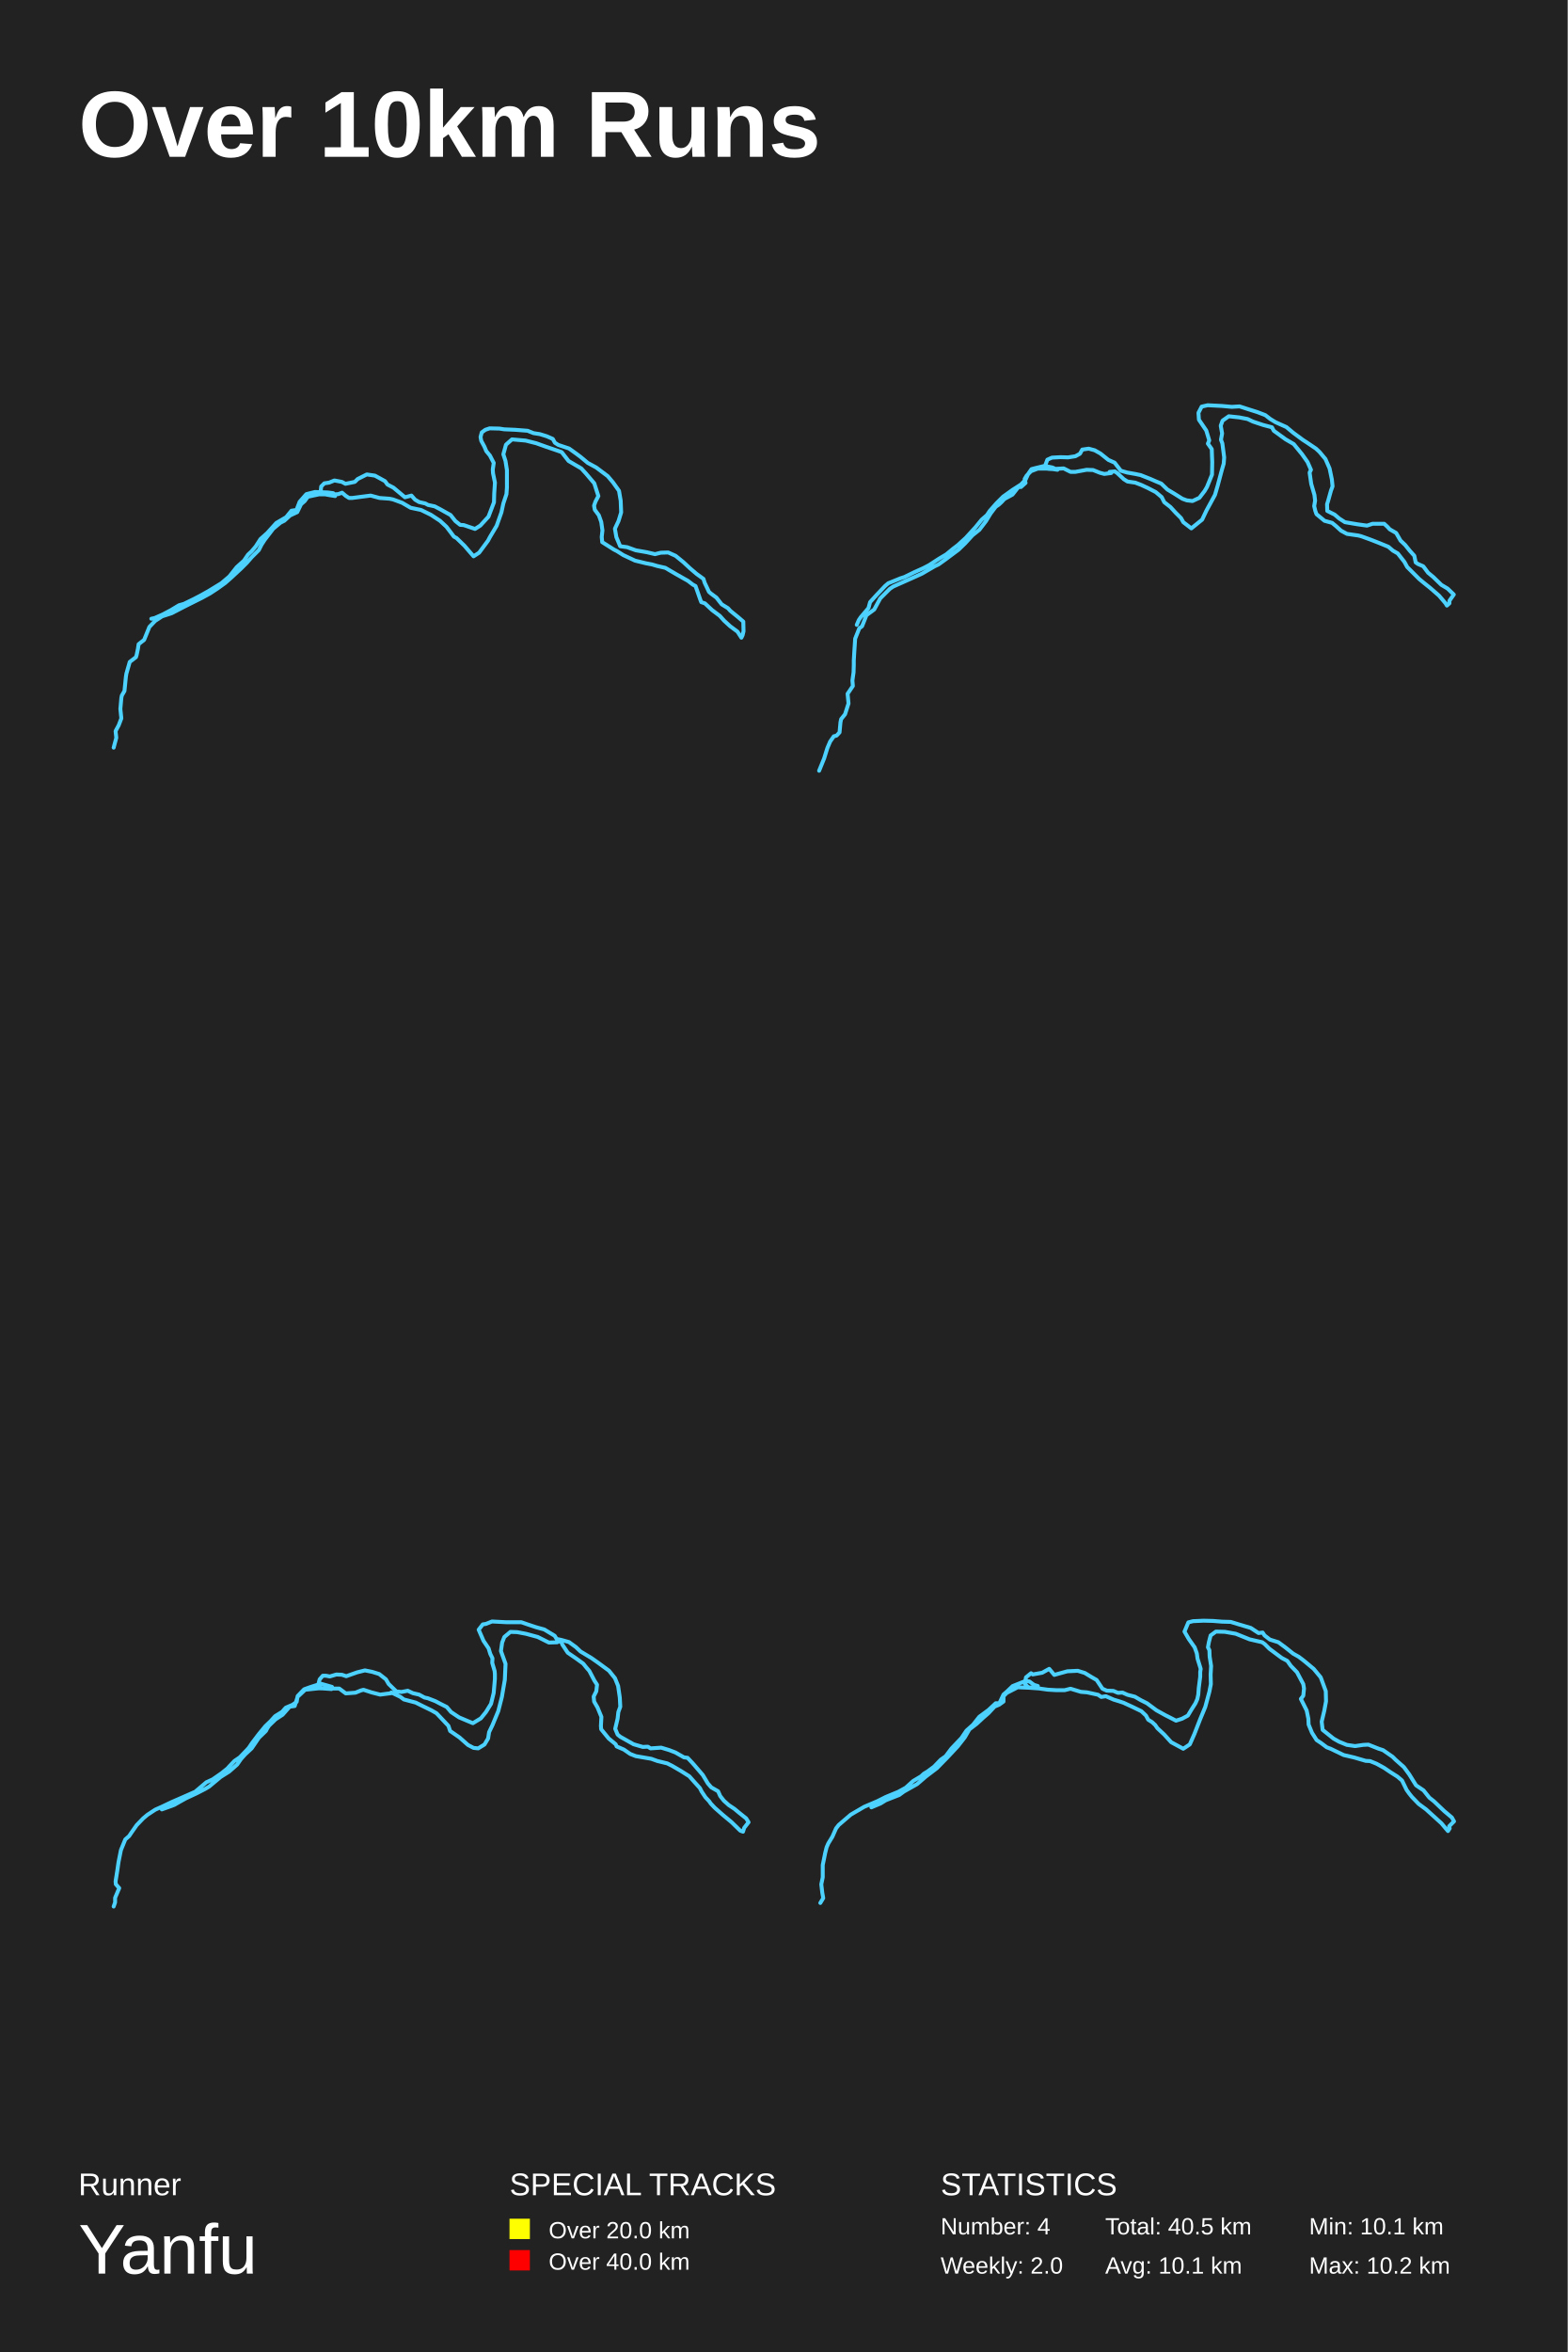
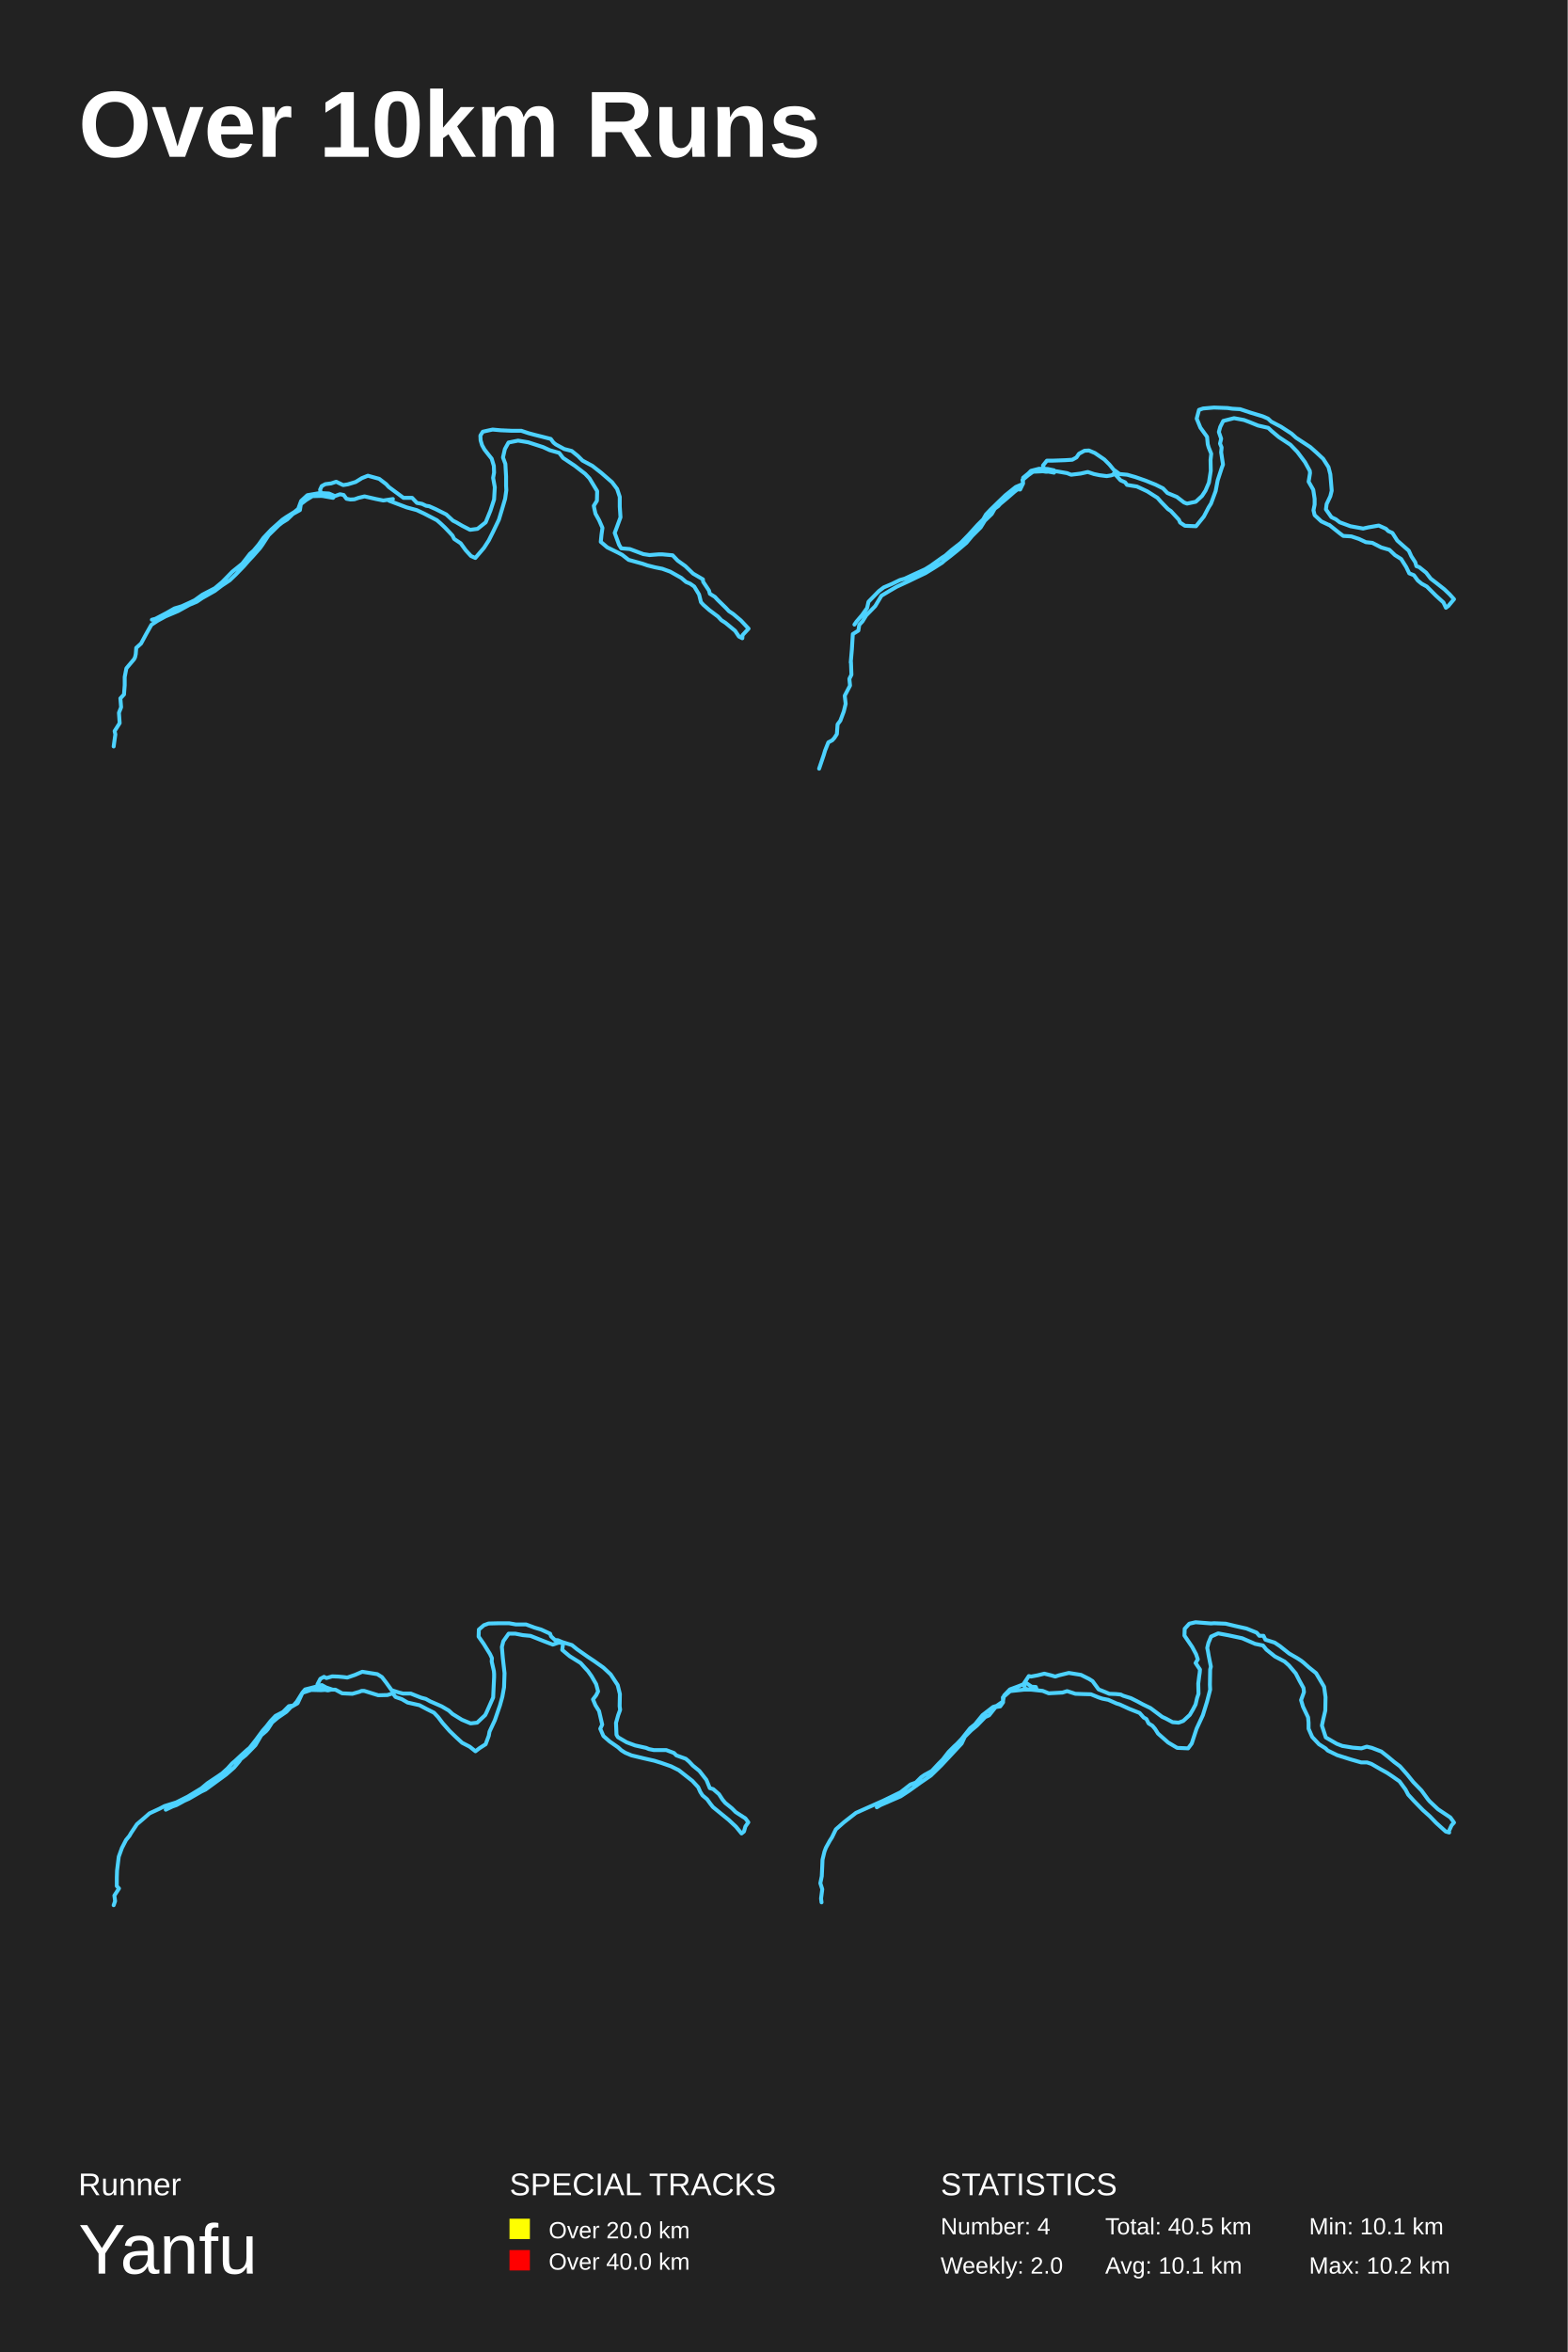
<svg xmlns="http://www.w3.org/2000/svg" baseProfile="full" height="300mm" version="1.1" viewBox="0,0,200,300" width="200mm">
  <defs />
  <rect fill="#222222" height="300" width="200" x="0" y="0" />
  <text fill="#FFFFFF" style="font-size:12px; font-family:Arial; font-weight:bold;" x="10" y="20">Over 10km Runs</text>
  <text fill="#FFFFFF" style="font-size:4px; font-family:Arial" x="10" y="280">Runner</text>
  <text fill="#FFFFFF" style="font-size:9px; font-family:Arial" x="10" y="290">Yanfu</text>
  <text fill="#FFFFFF" style="font-size:4px; font-family:Arial" x="65" y="280">SPECIAL TRACKS</text>
  <rect fill="yellow" height="2.6" width="2.6" x="65" y="283" />
  <text fill="#FFFFFF" style="font-size:3px; font-family:Arial" x="70" y="285.5">Over 20.0 km</text>
  <rect fill="red" height="2.6" width="2.6" x="65" y="287" />
  <text fill="#FFFFFF" style="font-size:3px; font-family:Arial" x="70" y="289.5">Over 40.0 km</text>
  <text fill="#FFFFFF" style="font-size:4px; font-family:Arial" x="120" y="280">STATISTICS</text>
  <text fill="#FFFFFF" style="font-size:3px; font-family:Arial" x="120" y="285">Number: 4</text>
  <text fill="#FFFFFF" style="font-size:3px; font-family:Arial" x="120" y="290">Weekly: 2.0</text>
  <text fill="#FFFFFF" style="font-size:3px; font-family:Arial" x="141" y="285">Total: 40.5 km</text>
  <text fill="#FFFFFF" style="font-size:3px; font-family:Arial" x="141" y="290">Avg: 10.1 km</text>
  <text fill="#FFFFFF" style="font-size:3px; font-family:Arial" x="167" y="285">Min: 10.1 km</text>
  <text fill="#FFFFFF" style="font-size:3px; font-family:Arial" x="167" y="290">Max: 10.2 km</text>
-   <polyline fill="none" opacity="1" points="14.5,95.363 14.837,94.108 14.745,93.25 15.143,92.515 15.48,91.627 15.357,90.433 15.48,89.025 15.541,88.718 15.878,88.137 16.061,86.33 16.122,85.932 16.551,84.431 17.347,83.819 17.439,83.513 17.592,82.778 17.684,82.165 18.388,81.614 19.061,79.961 19.796,79.195 20.684,78.613 21.908,78.215 23.561,77.358 25.031,76.623 25.765,76.256 26.776,75.704 27.755,75.061 28.735,74.357 29.5,73.683 30.786,72.489 31.49,71.785 32.102,71.08 33.02,70.162 33.357,69.488 33.755,68.876 34.857,67.437 35.776,66.671 36.265,66.426 37.0,65.752 37.918,65.324 38.408,64.313 38.867,63.915 39.265,63.364 40.673,63.058 41.224,63.058 42.418,63.058 43.153,63.027 43.643,62.843 44.102,63.241 44.531,63.517 44.929,63.517 45.633,63.425 46.092,63.364 47.286,63.211 48.418,63.517 49.673,63.609 50.133,63.701 51.296,64.129 52.398,64.772 53.714,65.048 54.969,65.66 56.133,66.426 56.531,66.793 56.959,67.192 57.541,67.957 57.908,68.447 58.245,68.631 59.255,69.611 59.99,70.468 60.418,70.958 61.122,70.499 62.255,68.968 62.5,68.508 63.357,67.069 63.969,65.354 64.214,64.221 64.612,63.027 64.673,62.17 64.673,60.792 64.673,59.965 64.49,58.801 64.214,57.944 64.551,56.719 65.316,56.045 67.061,56.198 68.408,56.535 69.694,56.995 70.949,57.423 71.653,57.668 72.541,58.801 74.163,59.751 74.776,60.424 75.816,61.649 76.337,63.272 75.969,63.976 75.786,64.497 75.878,65.017 76.398,65.722 76.704,66.579 76.857,67.651 76.765,68.478 76.827,69.151 78.327,70.101 78.694,70.284 79.52,70.805 81.02,71.509 82.398,71.846 83.194,71.999 83.806,72.183 84.878,72.428 86.133,73.163 87.265,73.806 87.755,74.081 88.398,74.571 88.735,74.755 89.347,76.5 89.469,76.807 89.929,76.96 90.847,77.817 91.827,78.552 92.378,79.165 93.143,79.869 94.092,80.573 94.582,81.339 94.735,81.032 94.857,80.512 94.827,79.287 94.153,78.705 93.173,77.909 92.867,77.572 92.071,77.082 91.398,76.225 90.694,75.704 90.449,75.49 89.898,74.326 89.745,73.836 88.857,73.193 88.031,72.489 87.173,71.693 86.194,70.897 85.245,70.468 84.296,70.499 83.561,70.682 82.52,70.437 81.112,70.192 80.01,69.794 79.122,69.672 78.633,68.508 78.449,67.437 78.908,66.457 79.245,65.354 79.184,63.854 78.969,62.598 78.204,61.527 77.531,60.73 76.061,59.628 74.99,59.046 74.071,58.281 73.582,57.913 72.602,57.209 71.224,56.75 70.796,56.474 70.52,55.984 69.755,55.647 68.867,55.372 68.071,55.249 67.306,54.943 65.714,54.82 64.306,54.759 63.724,54.667 62.469,54.637 61.918,54.82 61.459,55.157 61.306,55.739 61.398,56.229 61.796,56.964 62.041,57.546 62.5,58.097 62.99,59.046 62.867,59.873 62.898,60.363 63.143,61.557 63.051,62.935 63.02,64.068 62.316,65.905 61.276,67.038 60.602,67.467 59.163,66.977 58.704,66.947 58.092,66.457 57.48,65.691 56.653,65.232 56.163,64.956 55.459,64.589 54.602,64.405 54.265,64.221 53.469,64.038 52.949,63.731 52.49,63.211 51.663,63.425 50.194,62.2 49.429,61.802 49.122,61.373 47.837,60.669 46.796,60.516 45.633,61.098 45.265,61.465 44.071,61.71 43.612,61.465 42.663,61.282 41.99,61.557 41.378,61.649 40.98,62.047 40.918,62.598 41.163,62.996 41.99,63.15 42.755,63.272 42.51,62.905 41.806,62.813 40.184,62.751 39.082,63.027 38.224,64.007 37.827,65.048 37.184,65.14 36.51,65.967 35.255,66.702 34.092,67.988 33.235,68.753 32.622,69.703 32.102,70.315 31.643,70.744 31.122,71.509 30.204,72.336 29.255,73.53 28.245,74.388 26.592,75.398 25.551,75.98 24.724,76.409 23.469,77.021 22.827,77.205 21.816,77.817 20.776,78.368 19.735,78.828 19.306,78.92" stroke="#4DD2FF" stroke-dasharray="none" stroke-linecap="round" stroke-linejoin="round" stroke-width="0.5" />
-   <polyline fill="none" opacity="1" points="104.5,98.311 105.144,96.729 105.555,95.41 105.906,94.589 106.375,93.915 106.726,93.828 107.107,93.417 107.224,92.128 107.312,91.718 107.81,91.102 108.25,89.725 108.133,88.494 108.806,87.498 108.748,86.795 108.894,85.769 108.924,84.831 108.924,84.245 108.982,83.249 109.099,81.461 109.627,80.143 109.978,79.879 110.33,79 110.535,78.473 111.531,77.74 112.292,76.333 113.523,75.103 113.962,74.81 115.544,74.106 116.599,73.637 117.624,73.169 119.235,72.231 119.733,71.996 120.671,71.322 121.139,70.971 122.282,70.121 123.131,69.3 124.069,68.275 124.948,67.572 125.797,66.458 126.383,65.491 127.028,64.641 127.408,64.377 127.76,64.055 128.141,63.645 129.166,63.088 129.928,62.121 130.25,62.121 130.836,61.594 130.719,61.095 130.982,60.656 131.539,60.099 132.389,59.777 133.502,59.777 134.644,59.806 135.699,59.748 136.578,60.187 137.193,60.187 138.628,59.923 139.449,59.953 140.327,60.304 140.884,60.451 141.763,60.334 141.558,60.187 142.232,60.128 142.525,60.334 143.374,61.125 143.843,61.418 144.839,61.564 145.601,61.857 146.421,62.238 147.446,62.766 148.208,63.41 148.53,64.055 149.321,64.671 149.965,65.374 150.669,66.077 150.961,66.605 151.987,67.396 153.364,66.282 153.92,65.11 154.448,64.143 155.004,63.117 155.356,61.916 155.854,60.041 156.117,59.132 156.176,58.341 156,56.993 155.942,56.553 155.766,56.085 155.912,55.293 155.737,54.297 155.971,53.652 156.762,53.096 158.109,53.242 159.164,53.447 159.838,53.77 161.156,54.209 162.269,54.502 162.504,54.942 163.998,56.026 165.052,56.641 166.107,57.931 166.81,58.927 167.249,59.923 167.074,60.275 167.279,61.711 167.689,63.117 167.777,63.85 167.659,64.553 167.806,65.169 167.952,65.579 168.978,66.429 169.944,66.692 170.442,67.103 171.087,67.689 171.849,68.099 173.284,68.304 173.636,68.392 174.778,68.802 175.833,69.213 177.122,69.74 177.708,70.238 178.323,70.59 179.172,71.674 179.524,72.319 180.139,72.934 180.549,73.344 181.047,73.843 181.575,74.282 182.453,74.985 183.596,75.982 184.416,76.949 184.592,77.242 184.914,76.949 184.914,76.626 185.471,75.835 184.68,75.073 183.889,74.604 182.863,73.608 182.19,73.051 181.575,72.231 180.901,71.938 180.608,71.733 180.432,70.883 179.875,70.268 179.26,69.506 178.674,68.949 178.118,67.982 177.297,67.513 177.034,67.22 176.594,66.81 175.1,66.81 174.397,67.044 173.138,66.868 171.585,66.605 170.853,66.136 170.267,65.638 169.329,65.169 169.3,64.319 169.446,63.85 169.798,62.59 170.003,62.033 169.915,61.154 169.622,59.748 169.095,58.546 168.333,57.638 167.894,57.227 166.722,56.436 166.224,56.114 164.994,55.205 164.115,54.473 162.738,53.857 162.064,53.447 161.42,52.949 160.424,52.568 159.31,52.216 158.139,51.836 157.143,51.894 155.854,51.777 154.067,51.689 153.305,51.865 152.895,52.656 152.954,53.535 153.891,54.912 154.272,56.172 154.096,56.583 154.594,57.286 154.623,58.194 154.653,58.956 154.623,60.539 153.979,62.121 153.686,62.619 153.012,63.498 152.133,63.909 151.401,63.821 150.844,63.616 149.819,62.971 148.94,62.443 148.149,61.682 147.446,61.389 146.772,61.095 145.513,60.597 144.81,60.451 143.814,60.275 142.993,60.041 142.202,59.015 141.411,58.663 140.386,57.843 139.654,57.433 138.892,57.227 138.072,57.345 137.779,57.872 137.193,58.194 136.256,58.341 135.318,58.312 134.205,58.37 133.619,58.634 133.355,59.337 133.765,59.806 134.322,59.835 134.908,59.923 134.263,59.63 133.267,59.425 132.037,59.718 131.598,59.835 131.188,60.422 130.836,61.183 130.25,61.799 129.195,62.473 127.965,63.352 127.116,64.202 126.266,65.169 125.914,65.696 125.241,66.282 124.45,67.249 123.219,68.597 122.194,69.535 121.579,70.004 120.729,70.707 119.792,71.264 118.532,72.084 117.8,72.465 116.628,72.993 115.368,73.608 114.9,73.755 113.318,74.399 112.908,74.751 111.882,75.835 111.003,76.802 110.798,77.564 109.802,78.736 109.568,79.088 109.304,79.703" stroke="#4DD2FF" stroke-dasharray="none" stroke-linecap="round" stroke-linejoin="round" stroke-width="0.5" />
-   <polyline fill="none" opacity="1" points="20.645,230.792 21.942,230.329 22.251,230.205 22.9,229.834 23.733,229.371 25.061,228.753 26.142,228.197 26.667,227.888 28.149,226.653 29.23,225.973 30.249,225.077 30.743,224.367 31.268,223.78 32.102,223.008 33.028,221.648 33.924,220.784 34.078,220.475 34.325,220.104 35.159,219.301 36.055,218.714 36.95,217.695 37.599,217.602 37.969,216.428 38.927,215.532 40.656,215.347 41.799,215.378 42.694,215.378 43.281,215.378 44.115,215.996 45.35,215.903 46.029,215.625 46.369,215.532 47.419,215.872 48.5,216.15 49.92,215.965 49.92,215.872 51.063,216.428 51.526,216.768 53.039,217.169 53.842,217.571 55.046,218.158 55.695,218.529 56.22,219.085 57.208,220.135 57.424,220.784 58.628,221.618 59.709,222.575 60.42,222.946 61.006,223.008 61.809,222.513 62.272,221.741 62.396,220.938 62.828,220.042 63.569,218.251 64.033,216.428 64.094,216.057 64.403,214.266 64.496,212.227 63.909,210.59 64.063,209.509 64.341,208.798 65.113,208.15 65.978,208.18 67.121,208.397 68.603,208.798 70.023,209.509 71.073,209.478 71.537,209.262 71.753,209.787 72.432,210.806 73.513,211.547 74.409,212.196 74.779,212.659 75.181,213.123 75.829,214.358 76.169,214.884 76.076,215.718 75.736,216.397 75.798,217.046 76.23,217.787 76.725,218.992 76.663,220.135 76.694,220.567 77.651,221.741 78.547,222.482 78.67,222.76 79.596,223.162 80.399,223.718 81.11,223.996 83.086,224.336 83.858,224.614 85.124,224.923 85.742,225.232 86.853,225.88 87.934,226.56 88.428,227.116 89.293,228.074 89.509,228.506 90.003,229.247 90.466,229.742 90.683,230.051 91.177,230.576 92.227,231.502 93.307,232.398 94.45,233.51 94.79,233.634 94.944,233.14 95.5,232.429 95.191,231.935 94.265,231.193 93.709,230.73 92.968,230.236 92.35,229.68 91.887,229.093 91.609,228.475 90.744,227.981 90.312,227.487 89.664,226.406 88.552,225.108 88.305,224.83 87.718,224.212 87.255,224.151 86.174,223.533 85.371,223.224 84.352,222.915 82.993,223.008 82.654,222.791 82.005,222.822 80.832,222.482 79.133,221.525 78.794,221.247 78.485,220.506 78.794,219.208 78.886,218.374 79.133,217.695 79.071,216.521 78.855,215.038 78.454,214.05 77.682,213.092 76.292,212.073 75.458,211.486 74.069,210.652 73.482,210.096 72.587,209.447 71.598,209.169 71.012,209.045 70.765,208.644 70.301,208.366 69.437,207.841 68.418,207.563 67.306,207.192 66.503,206.914 65.422,206.914 64.558,206.914 62.766,206.821 61.994,207.13 61.593,207.192 61.068,207.872 61.686,209.292 62.334,210.25 62.55,210.961 62.828,211.517 62.797,212.103 63.106,213.154 63.137,213.555 63.137,214.142 62.983,215.934 62.643,217.324 61.994,218.374 61.346,219.177 60.327,219.795 59.37,219.393 58.567,219.054 57.548,218.374 56.992,217.725 56.251,217.355 55.54,216.984 54.583,216.613 54.151,216.521 53.471,216.15 52.669,215.965 52.02,215.656 51.217,215.81 50.569,215.748 49.58,214.791 49.241,214.204 48.376,213.524 47.481,213.246 46.554,213.061 45.566,213.308 44.516,213.679 44.176,213.802 43.62,213.617 42.91,213.586 42.076,213.833 41.582,213.741 41.181,213.741 40.779,214.204 40.594,214.914 40.996,215.347 42.293,215.44 42.354,215.162 41.49,214.914 40.934,214.76 39.575,215.192 38.803,215.47 37.969,216.335 37.846,217.077 37.321,217.447 36.456,217.818 35.993,218.343 35.097,218.899 34.511,219.548 33.862,220.166 32.998,221.216 32.133,222.359 31.762,222.915 31.484,223.224 30.589,224.151 29.909,224.614 29.261,225.293 29.014,225.571 28.242,226.189 27.13,226.962 26.327,227.332 24.907,228.537 23.363,229.217 21.88,229.865 20.645,230.452 19.811,230.823 18.823,231.471 18.267,231.935 17.434,232.8 16.723,233.819 16.476,234.19 15.982,234.622 15.426,235.981 15.118,237.526 14.963,238.607 14.747,239.966 14.778,240.337 15.21,240.831 14.685,242.067 14.685,242.654 14.5,243.179" stroke="#4DD2FF" stroke-dasharray="none" stroke-linecap="round" stroke-linejoin="round" stroke-width="0.5" />
-   <polyline fill="none" opacity="1" points="111.168,230.527 112.341,230.033 112.989,229.632 114.718,228.952 115.304,228.52 117.002,227.563 118.113,226.606 119.533,225.525 120.861,224.166 122.188,222.746 123.083,221.603 123.67,220.584 124.596,219.874 125.429,219.102 126.108,218.516 126.88,217.682 127.466,217.435 128.022,217.033 128.022,216.354 128.454,215.922 129.843,215.212 131.263,215.273 132.56,215.366 133.671,215.52 134.721,215.582 135.832,215.582 136.573,215.397 137.9,215.798 138.672,215.86 140.092,216.169 140.493,216.447 141.08,216.354 142.067,216.786 142.777,217.003 143.333,217.188 144.537,217.744 145.617,218.269 146.204,218.824 146.482,219.349 146.976,219.658 147.377,220.029 147.655,220.43 148.519,221.233 149.414,222.221 150.958,223.055 151.791,222.499 152.378,221.171 153.088,219.349 153.767,217.713 154.292,215.767 154.477,214.81 154.446,213.606 154.508,212.494 154.322,211.29 154.292,210.487 154.106,210.117 154.23,209.437 154.446,208.604 155.125,208.11 156.267,208.141 157.656,208.388 159.416,209.098 161.021,209.468 161.361,209.715 161.947,210.302 163.521,211.475 164.231,211.846 164.663,212.463 165.466,213.297 166.269,214.81 166.361,215.366 166.269,216.292 165.96,216.694 166.701,218.176 166.917,219.226 166.948,219.967 167.38,221.017 167.966,221.943 168.522,222.314 169.263,222.869 169.757,223.055 171.424,223.858 172.751,224.166 174.233,224.599 174.788,224.629 175.622,224.969 176.579,225.494 177.351,226.019 178.277,226.606 178.863,227.1 179.45,228.304 179.758,228.736 180.129,229.199 180.993,230.095 181.919,230.774 182.876,231.639 183.895,232.565 184.728,233.553 184.944,233.214 184.883,232.936 185.5,232.318 185.222,231.824 184.234,230.99 182.938,229.755 182.351,229.292 181.611,228.366 180.654,227.717 179.789,226.328 179.11,225.401 178.03,224.444 177.659,224.074 176.455,223.24 175.9,223.055 174.572,222.53 173.924,222.561 172.875,222.715 171.825,222.561 170.837,222.159 170.127,221.758 168.738,220.646 168.615,219.596 168.954,218.176 169.17,217.003 169.139,215.706 168.491,213.946 167.596,212.865 166.485,211.939 166.176,211.692 165.682,211.321 164.972,210.92 164.046,210.178 163.089,209.468 162.009,209.129 161.33,208.604 161.083,208.233 160.558,208.295 159.57,207.646 158.119,207.214 157.008,206.875 155.897,206.844 154.755,206.751 153.551,206.72 152.192,206.782 151.606,206.936 151.112,208.11 151.668,209.067 152.409,210.117 152.686,210.889 152.779,211.568 153.057,212.463 153.18,212.865 153.119,213.266 153.119,213.853 152.933,215.304 152.872,216.138 152.748,216.725 152.501,217.28 152.007,218.052 151.544,218.824 150.803,219.226 150.032,219.473 149.013,218.948 148.643,218.763 147.531,218.145 146.327,217.25 145.525,216.848 144.784,216.416 143.827,216.169 143.21,215.891 142.623,215.922 142.037,215.675 141.203,215.644 140.647,215.397 139.907,214.285 139.258,213.915 138.394,213.39 137.499,213.112 136.171,213.174 134.937,213.513 134.505,213.637 133.856,212.865 132.961,213.359 131.757,213.575 131.541,213.421 130.893,213.946 130.739,214.748 131.171,215.212 132.189,215.304 132.405,215.057 131.912,214.903 131.325,214.471 130.831,214.409 129.195,215.057 128.423,215.798 128.022,216.138 127.497,217.25 127.034,217.25 126.108,218.114 124.935,218.979 124.133,219.998 123.299,220.739 122.651,221.696 122.064,222.314 121.385,223.024 120.644,224.012 120.027,224.444 119.163,225.34 118.329,225.957 117.866,226.235 117.496,226.575 116.508,227.161 115.551,228.026 114.594,228.551 113.02,229.199 111.909,229.755 110.242,230.465 108.544,231.454 107,232.781 106.661,233.214 106.198,234.263 105.673,235.128 105.457,235.622 105.272,236.363 105.117,237.135 104.963,237.876 104.963,239.451 104.778,240.346 104.901,241.396 105.025,242.107 104.654,242.724" stroke="#4DD2FF" stroke-dasharray="none" stroke-linecap="round" stroke-linejoin="round" stroke-width="0.5" />
+   <polyline fill="none" opacity="1" points="14.5,95.21 14.715,93.677 14.623,93.247 15.266,92.235 15.174,90.917 15.45,90.211 15.358,89.077 15.818,88.586 15.91,87.39 15.91,86.347 16.125,85.243 17.106,84.078 17.229,83.832 17.321,83.434 17.382,82.636 17.995,82.084 18.639,80.888 19.313,79.692 20.111,79.171 21.122,78.619 22.717,77.944 24.157,77.147 25.108,76.748 25.782,76.288 27.407,75.368 28.296,74.693 29.308,74.019 30.075,73.283 31.117,72.209 31.73,71.504 32.251,70.952 33.171,69.909 33.478,69.48 34.275,68.253 35.562,66.996 35.992,66.658 36.636,66.26 37.371,65.554 38.26,65.064 38.383,64.297 39.058,63.776 39.855,63.285 40.958,63.254 41.357,63.285 42.706,63.285 43.38,63.04 43.84,63.132 44.208,63.622 44.699,63.714 45.22,63.684 45.741,63.5 46.508,63.316 47.979,63.653 48.899,63.837 50.125,63.653 49.635,63.868 51.903,64.726 53.16,65.064 54.08,65.493 55.736,66.352 56.196,66.75 56.748,67.272 57.391,67.946 57.729,68.314 57.943,68.744 58.771,69.296 59.415,70.185 60.089,70.921 60.641,71.167 61.745,69.879 62.358,68.928 62.91,67.824 63.646,66.29 64.044,64.972 64.443,63.622 64.596,62.518 64.565,61.966 64.565,60.77 64.474,59.175 64.167,58.347 64.412,57.274 64.872,56.446 66.098,56.201 67.386,56.415 69.287,57.029 70.145,57.427 71.341,57.765 71.832,58.409 73.303,59.39 74.652,60.433 75.204,61.015 76.185,62.641 76.154,63.868 75.756,64.512 75.817,64.849 75.97,65.524 76.43,66.352 76.86,67.333 76.737,68.192 76.645,69.112 77.473,69.817 78.852,70.492 79.374,70.768 80.201,71.412 81.98,71.903 82.593,72.117 83.574,72.363 84.494,72.547 85.505,72.915 86.916,73.712 87.529,74.233 88.05,74.448 88.571,74.816 89.184,75.828 89.43,76.809 89.736,77.147 90.503,77.821 91.606,78.649 92.036,79.11 92.557,79.447 93.783,80.459 94.274,81.195 94.703,81.41 94.734,81.011 95.5,80.183 94.519,79.14 93.538,78.312 92.986,77.944 92.587,77.515 91.545,76.503 91.208,76.135 90.564,75.736 90.441,75.307 89.706,74.203 89.675,73.896 88.418,73.16 87.437,72.209 86.456,71.504 85.812,70.829 84.494,70.707 84.034,70.707 82.869,70.799 82.072,70.676 80.355,70.032 79.251,69.94 78.975,69.48 78.423,67.977 78.699,67.241 79.159,65.984 79.067,64.604 79.067,63.377 78.73,62.365 78.086,61.506 76.706,60.31 75.572,59.421 74.315,58.746 73.732,58.163 72.935,57.519 71.985,57.274 70.912,56.691 70.605,56.446 70.268,55.986 69.195,55.71 68.214,55.465 67.417,55.25 66.497,54.943 65.24,54.943 63.86,54.882 62.849,54.79 62.266,54.913 61.592,55.066 61.285,55.557 61.316,56.17 61.5,56.783 61.806,57.335 62.358,58.041 62.726,58.501 63.002,59.421 63.033,60.279 62.91,60.954 63.125,62.15 63.033,63.714 62.573,65.125 61.96,66.628 60.917,67.456 59.967,67.578 58.955,67.057 58.219,66.628 57.79,66.413 56.931,65.616 56.257,65.278 55.583,64.941 54.755,64.573 54.356,64.512 53.835,64.266 53.191,64.144 52.578,63.5 51.812,63.5 51.474,63.5 49.604,62.12 49.267,61.752 48.378,61.077 46.937,60.678 46.17,60.985 45.373,61.476 44.361,61.782 43.779,61.874 42.89,61.445 42.246,61.66 41.51,61.752 41.05,61.997 40.836,62.457 40.958,63.04 41.265,63.285 42.491,63.5 42.675,63.254 41.97,62.948 40.805,62.886 39.211,63.162 38.414,63.898 38.046,64.91 37.555,65.309 36.513,65.953 36.022,66.29 34.612,67.548 33.6,68.621 32.987,69.48 32.343,70.247 31.883,70.645 31.362,71.32 30.902,71.903 29.645,72.915 28.358,74.233 27.407,75.031 25.813,75.859 24.832,76.564 24.127,76.901 23.176,77.331 22.257,77.607 21.245,78.189 19.835,78.926 19.375,79.048" stroke="#4DD2FF" stroke-dasharray="none" stroke-linecap="round" stroke-linejoin="round" stroke-width="0.5" />
+   <polyline fill="none" opacity="1" points="104.5,98.047 105.089,96.309 105.266,95.72 105.678,94.689 106.178,94.424 106.443,94.13 106.767,93.629 106.856,92.392 107.209,91.921 107.65,90.742 107.886,89.771 107.768,88.74 108.445,87.444 108.357,86.59 108.622,86.06 108.563,84.44 108.534,84.499 108.681,82.82 108.799,80.876 109.505,80.434 109.623,79.698 110.035,79.256 110.507,78.49 111.655,77.312 112.45,75.987 113.48,75.368 114.393,74.838 115.924,74.131 116.896,73.66 118.074,73.1 119.222,72.393 120.194,71.775 120.488,71.51 121.224,70.95 122.137,70.214 123.285,69.242 124.021,68.358 125.111,67.269 125.641,66.415 126.524,65.56 126.907,64.883 127.348,64.559 127.613,64.265 128.497,63.528 129.409,62.733 129.822,62.409 130.146,62.438 130.528,61.643 130.44,61.231 131.176,60.612 131.794,60.171 133.061,60.112 133.443,60.171 134.768,60.112 136.123,60.347 136.653,60.553 137.86,60.406 138.773,60.2 139.568,60.465 140.274,60.612 141.187,60.73 141.717,60.642 142.011,60.553 142.129,60.347 142.954,61.26 143.543,61.525 143.778,61.849 145.044,62.056 145.869,62.438 146.369,62.674 147.665,63.499 148.106,63.999 149.019,64.942 149.372,65.178 150.403,66.297 150.55,66.65 151.168,67.063 152.582,67.121 153.583,65.884 154.201,64.706 154.496,64.235 155.085,62.645 155.35,61.26 155.879,59.64 156.027,59.258 155.791,57.697 155.85,57.078 155.644,56.577 155.791,55.959 155.497,55.105 155.673,54.457 156.056,53.691 157.44,53.338 158.706,53.573 159.413,53.838 160.502,54.28 161.798,54.575 162.239,54.987 163.152,55.753 164.624,56.725 165.508,57.638 166.479,58.934 167.098,60.053 167.127,60.347 166.95,61.437 167.539,62.468 167.716,63.617 167.716,64.353 167.569,65.089 167.716,65.708 168.57,66.503 169.63,67.004 169.571,66.945 170.896,68.005 171.367,68.358 172.397,68.417 173.369,68.741 174.252,69.154 175.077,69.242 176.225,69.831 177.256,70.126 177.962,70.803 178.757,71.304 179.405,72.335 179.788,73.13 180.377,73.365 180.877,74.043 181.378,74.455 182.026,74.809 183.174,75.957 184.146,76.841 184.469,77.518 184.823,77.253 184.852,77.194 185.5,76.428 184.941,75.81 184.263,75.162 183.292,74.396 182.526,73.807 181.937,73.041 181.054,72.335 180.701,72.217 180.553,71.716 180.053,70.95 179.729,70.243 178.757,69.389 178.257,68.948 177.638,67.976 177.109,67.74 176.814,67.445 175.901,67.033 174.547,67.269 173.899,67.416 172.28,67.121 170.925,66.621 170.425,66.238 169.865,65.973 169.159,64.971 169.247,64.294 169.718,63.293 169.895,62.586 169.836,61.879 169.718,60.495 169.483,59.582 168.805,58.521 167.922,57.697 167.156,57.019 166.303,56.46 165.36,55.841 164.772,55.311 163.417,54.427 162.18,53.779 161.768,53.396 161.091,53.102 159.531,52.631 158.206,52.189 157.204,52.13 156.586,52.042 154.878,51.983 153.495,52.101 152.965,52.277 152.67,53.396 153.141,54.545 153.995,55.723 154.083,56.666 154.201,57.078 154.525,57.873 154.437,58.669 154.466,60.053 154.231,61.555 153.789,62.586 153.347,63.263 152.552,63.999 151.433,64.235 151.051,64.088 150.138,63.381 148.931,62.88 148.371,62.291 147.429,61.82 146.693,61.525 146.192,61.319 144.838,60.848 143.808,60.553 142.836,60.465 142.07,59.906 141.54,59.258 140.893,58.61 139.685,57.785 138.92,57.461 138.36,57.49 137.654,57.873 137.33,58.345 136.8,58.639 135.887,58.698 134.268,58.757 133.561,58.757 133.061,59.375 133.208,59.847 133.679,60.141 134.474,60.288 134.474,59.994 133.649,59.817 132.56,59.788 131.529,60.053 131.206,60.377 130.528,60.936 130.499,61.732 129.586,62.114 128.261,63.175 127.407,63.999 126.377,65.001 125.788,65.619 125.435,66.238 124.698,66.974 123.58,68.211 122.579,69.242 121.371,70.185 120.606,70.862 120.194,71.127 118.751,72.158 118.044,72.6 116.69,73.218 115.424,73.807 114.805,73.984 113.775,74.485 112.744,74.926 112.126,75.398 110.801,76.752 110.624,77.548 109.977,78.461 109.27,79.285 109.005,79.668" stroke="#4DD2FF" stroke-dasharray="none" stroke-linecap="round" stroke-linejoin="round" stroke-width="0.5" />
+   <polyline fill="none" opacity="1" points="21.147,230.829 21.982,230.427 22.507,230.242 23.527,229.685 24.084,229.438 25.692,228.51 26.217,228.263 27.361,227.428 28.845,226.345 29.865,225.448 30.515,224.675 30.731,224.366 31.349,223.871 32.586,222.603 33.328,221.335 33.946,220.81 34.163,220.562 34.719,219.696 35.461,219.078 36.543,218.336 37.1,217.748 37.965,217.253 38.584,215.923 39.697,215.552 40.964,215.583 41.923,215.521 42.788,215.521 43.654,215.985 44.952,216.047 45.818,215.8 46.127,215.676 46.467,215.676 48.26,216.233 49.435,216.202 50.115,215.985 50.455,216.449 51.259,216.727 52.001,217.16 53.516,217.501 54.505,218.026 55.371,218.459 55.897,219.016 56.453,219.758 57.35,220.779 58.184,221.583 58.957,222.294 59.916,222.789 60.658,223.376 61.183,222.974 61.956,222.48 62.358,221.397 62.451,220.871 63.131,219.418 63.78,217.532 64.089,216.418 64.306,215.212 64.368,213.418 64.151,211.501 64.027,210.079 64.213,209.336 64.893,208.378 65.759,208.378 66.686,208.563 67.676,208.656 69.469,209.367 70.52,209.769 71.262,209.522 71.849,209.553 71.726,210.45 72.684,211.254 74.075,212.12 74.601,212.707 75.003,213.14 75.466,213.79 76.054,214.81 76.301,215.738 76.054,216.233 75.652,216.758 75.961,217.501 76.425,218.243 76.827,219.975 76.579,220.5 76.981,221.428 77.754,222.109 78.867,222.882 79.269,223.253 79.764,223.562 80.568,223.902 82.113,224.273 83.474,224.583 84.37,224.861 85.607,225.294 86.596,225.789 87.616,226.593 88.327,227.149 89.069,227.953 89.348,228.572 89.626,229.005 90.213,229.5 90.615,230.056 90.955,230.489 91.79,231.17 92.965,232.128 93.892,232.994 94.603,233.86 94.913,233.613 95.098,232.963 95.469,232.438 95.098,231.943 93.861,231.139 93.367,230.644 92.532,229.964 92.192,229.562 91.728,228.85 90.986,228.201 90.553,228.077 90.121,227.026 89.224,225.881 88.389,225.201 87.926,224.706 87.493,224.335 86.287,223.902 85.978,223.593 84.989,223.222 83.412,223.222 82.794,223.098 82.423,222.943 81.031,222.634 79.949,222.232 78.836,221.583 78.651,221.274 78.589,219.758 78.867,218.769 79.115,218.088 79.053,217.624 79.084,216.078 78.805,214.934 77.909,213.573 76.981,212.707 75.806,211.872 74.972,211.316 73.611,210.357 72.962,209.831 71.756,209.46 71.169,209.213 70.798,209.182 70.303,208.718 70.18,208.378 69.036,207.852 68.201,207.604 67.119,207.202 65.821,207.202 64.955,207.048 63.595,207.048 62.327,207.079 61.74,207.295 61.09,207.852 61.06,208.749 61.709,209.677 62.513,210.975 62.76,211.501 62.729,211.934 63.007,213.14 63.038,213.511 63.038,213.913 62.976,215.15 62.915,216.511 62.08,218.397 61.894,218.769 60.874,219.727 60.039,219.82 58.926,219.356 57.721,218.614 57.257,218.181 56.36,217.655 55.804,217.408 54.876,217.006 54.32,216.697 53.732,216.542 53.021,216.264 52.403,216.016 51.414,216.016 50.826,215.862 49.961,215.583 49.25,214.594 48.724,213.913 48.137,213.542 47.178,213.388 46.22,213.233 45.292,213.635 44.303,213.975 43.839,213.913 43.159,213.851 42.386,213.821 41.644,214.037 41.335,213.882 40.871,214.13 40.5,214.841 40.779,215.429 41.83,215.614 42.355,215.49 41.613,215.243 41.057,214.934 39.789,215.274 38.924,215.49 38.584,215.893 37.873,217.037 37.44,217.532 36.852,217.624 36.11,218.367 35.152,218.861 34.534,219.511 33.977,220.222 33.513,220.748 32.648,221.923 31.844,222.943 31.504,223.222 30.885,223.778 29.989,224.613 29.618,224.923 29.031,225.572 28.35,226.191 27.763,226.593 26.465,227.459 25.692,228.108 23.96,229.159 22.476,229.902 20.992,230.366 20.343,230.706 19.076,231.293 18.334,231.943 17.468,232.685 16.726,233.798 16.51,234.169 16.077,234.695 15.551,235.716 15.149,236.829 14.933,238.592 14.902,239.519 14.902,240.571 15.18,240.88 14.593,241.777 14.685,242.488 14.5,243.014" stroke="#4DD2FF" stroke-dasharray="none" stroke-linecap="round" stroke-linejoin="round" stroke-width="0.5" />
+   <polyline fill="none" opacity="1" points="111.861,230.522 112.325,230.244 113.747,229.625 114.892,229.13 115.974,228.419 117.397,227.398 118.758,226.47 120.088,225.17 121.387,223.778 122.686,222.386 123.088,221.52 123.892,220.715 124.634,220.096 125.686,219.014 126.18,218.797 127.015,217.745 127.603,217.652 127.974,217.127 127.943,216.508 128.871,215.703 130.634,215.518 131.562,215.518 133.015,215.672 133.789,215.982 135.552,215.889 136.139,215.703 137.191,216.044 138.026,216.075 139.17,216.106 140.16,216.508 140.624,216.662 141.397,216.817 142.448,217.281 142.851,217.405 144.057,217.962 145.387,218.488 145.912,219.076 146.253,219.261 146.531,219.818 147.026,220.127 147.366,220.53 147.737,221.117 149.036,222.262 150.18,222.943 151.572,223.005 152.036,222.386 152.655,220.499 153.459,218.766 153.985,217.065 154.387,215.518 154.356,214.899 154.387,212.95 154.479,212.579 154.201,211.187 154.108,210.63 154.015,210.197 154.17,209.547 154.51,208.743 155.407,208.34 156.737,208.588 158.469,208.959 160.108,209.671 161.129,209.887 161.562,210.413 162.644,211.279 163.881,211.929 164.438,212.424 165.304,213.445 165.799,214.404 166.294,215.301 166.356,215.827 165.985,216.848 166.232,217.683 166.881,219.045 166.943,219.725 166.943,220.499 167.407,221.551 168.273,222.479 169.108,223.005 169.387,223.283 170.593,223.871 172.356,224.428 173.655,224.799 174.397,224.799 174.954,224.985 176.129,225.665 176.964,226.129 177.613,226.562 178.541,227.212 179.314,228.264 179.655,228.914 180.057,229.347 180.335,229.656 181.541,230.894 182.407,231.667 183.211,232.502 184.448,233.616 184.881,233.74 184.789,233.678 185.191,232.812 185.5,232.471 185.036,231.822 183.459,230.77 182.407,229.78 182.191,229.532 181.356,228.388 180.304,227.305 179.531,226.346 178.603,225.294 177.861,224.737 177.088,224.087 176.222,223.407 175.015,222.943 174.366,222.788 173.686,223.005 172.572,222.912 171.242,222.695 170.531,222.417 169.139,221.612 168.644,220.096 168.83,219.23 169.077,218.178 169.108,216.477 168.923,215.147 167.902,213.414 166.943,212.641 166.325,212.084 166.015,211.836 165.49,211.496 164.469,210.908 163.263,209.949 162.613,209.516 161.438,209.145 161.191,208.65 160.665,208.65 160.325,208.248 159.026,207.722 157.51,207.381 156.366,207.103 154.881,207.041 154.51,207.072 152.531,206.917 151.727,207.103 151.139,207.753 151.108,208.619 152.098,210.073 152.593,211.001 152.809,211.651 152.531,212.115 153.088,212.95 153.057,213.352 152.995,213.754 152.871,214.744 152.902,216.044 152.716,216.601 152.531,217.405 152.191,218.055 151.789,218.735 150.954,219.509 150.366,219.725 149.593,219.663 148.727,219.199 148.263,218.983 146.778,217.869 145.82,217.405 145.077,217.003 144.273,216.601 143.284,216.291 142.974,216.137 142.356,216.075 141.521,216.044 140.933,215.796 140.16,215.487 139.387,214.435 138.954,214.157 137.902,213.631 136.356,213.383 135.088,213.692 134.624,213.847 134.098,213.692 133.232,213.476 132.366,213.692 131.531,213.847 131.253,213.785 130.572,214.806 130.82,215.425 131.469,215.518 132.273,215.549 132.149,215.177 131.624,215.147 130.943,214.682 129.923,215.085 128.84,215.487 128.098,216.26 127.943,217.034 127.139,217.591 126.706,217.714 125.345,218.766 124.387,219.942 123.768,220.437 122.686,221.798 122.098,222.417 121.727,222.757 121.015,223.469 120.273,224.428 119.747,224.954 118.881,225.882 117.923,226.408 117.521,226.686 116.84,227.367 116.16,227.614 114.892,228.604 113.562,229.254 112.665,229.687 110.933,230.46 109.201,231.234 107.655,232.44 106.634,233.338 106.139,234.359 105.861,234.792 105.366,235.689 105.18,236.184 104.933,237.205 104.902,238.009 104.84,239.308 104.655,240.206 104.902,240.979 104.747,242.155 104.809,242.65" stroke="#4DD2FF" stroke-dasharray="none" stroke-linecap="round" stroke-linejoin="round" stroke-width="0.5" />
</svg>
